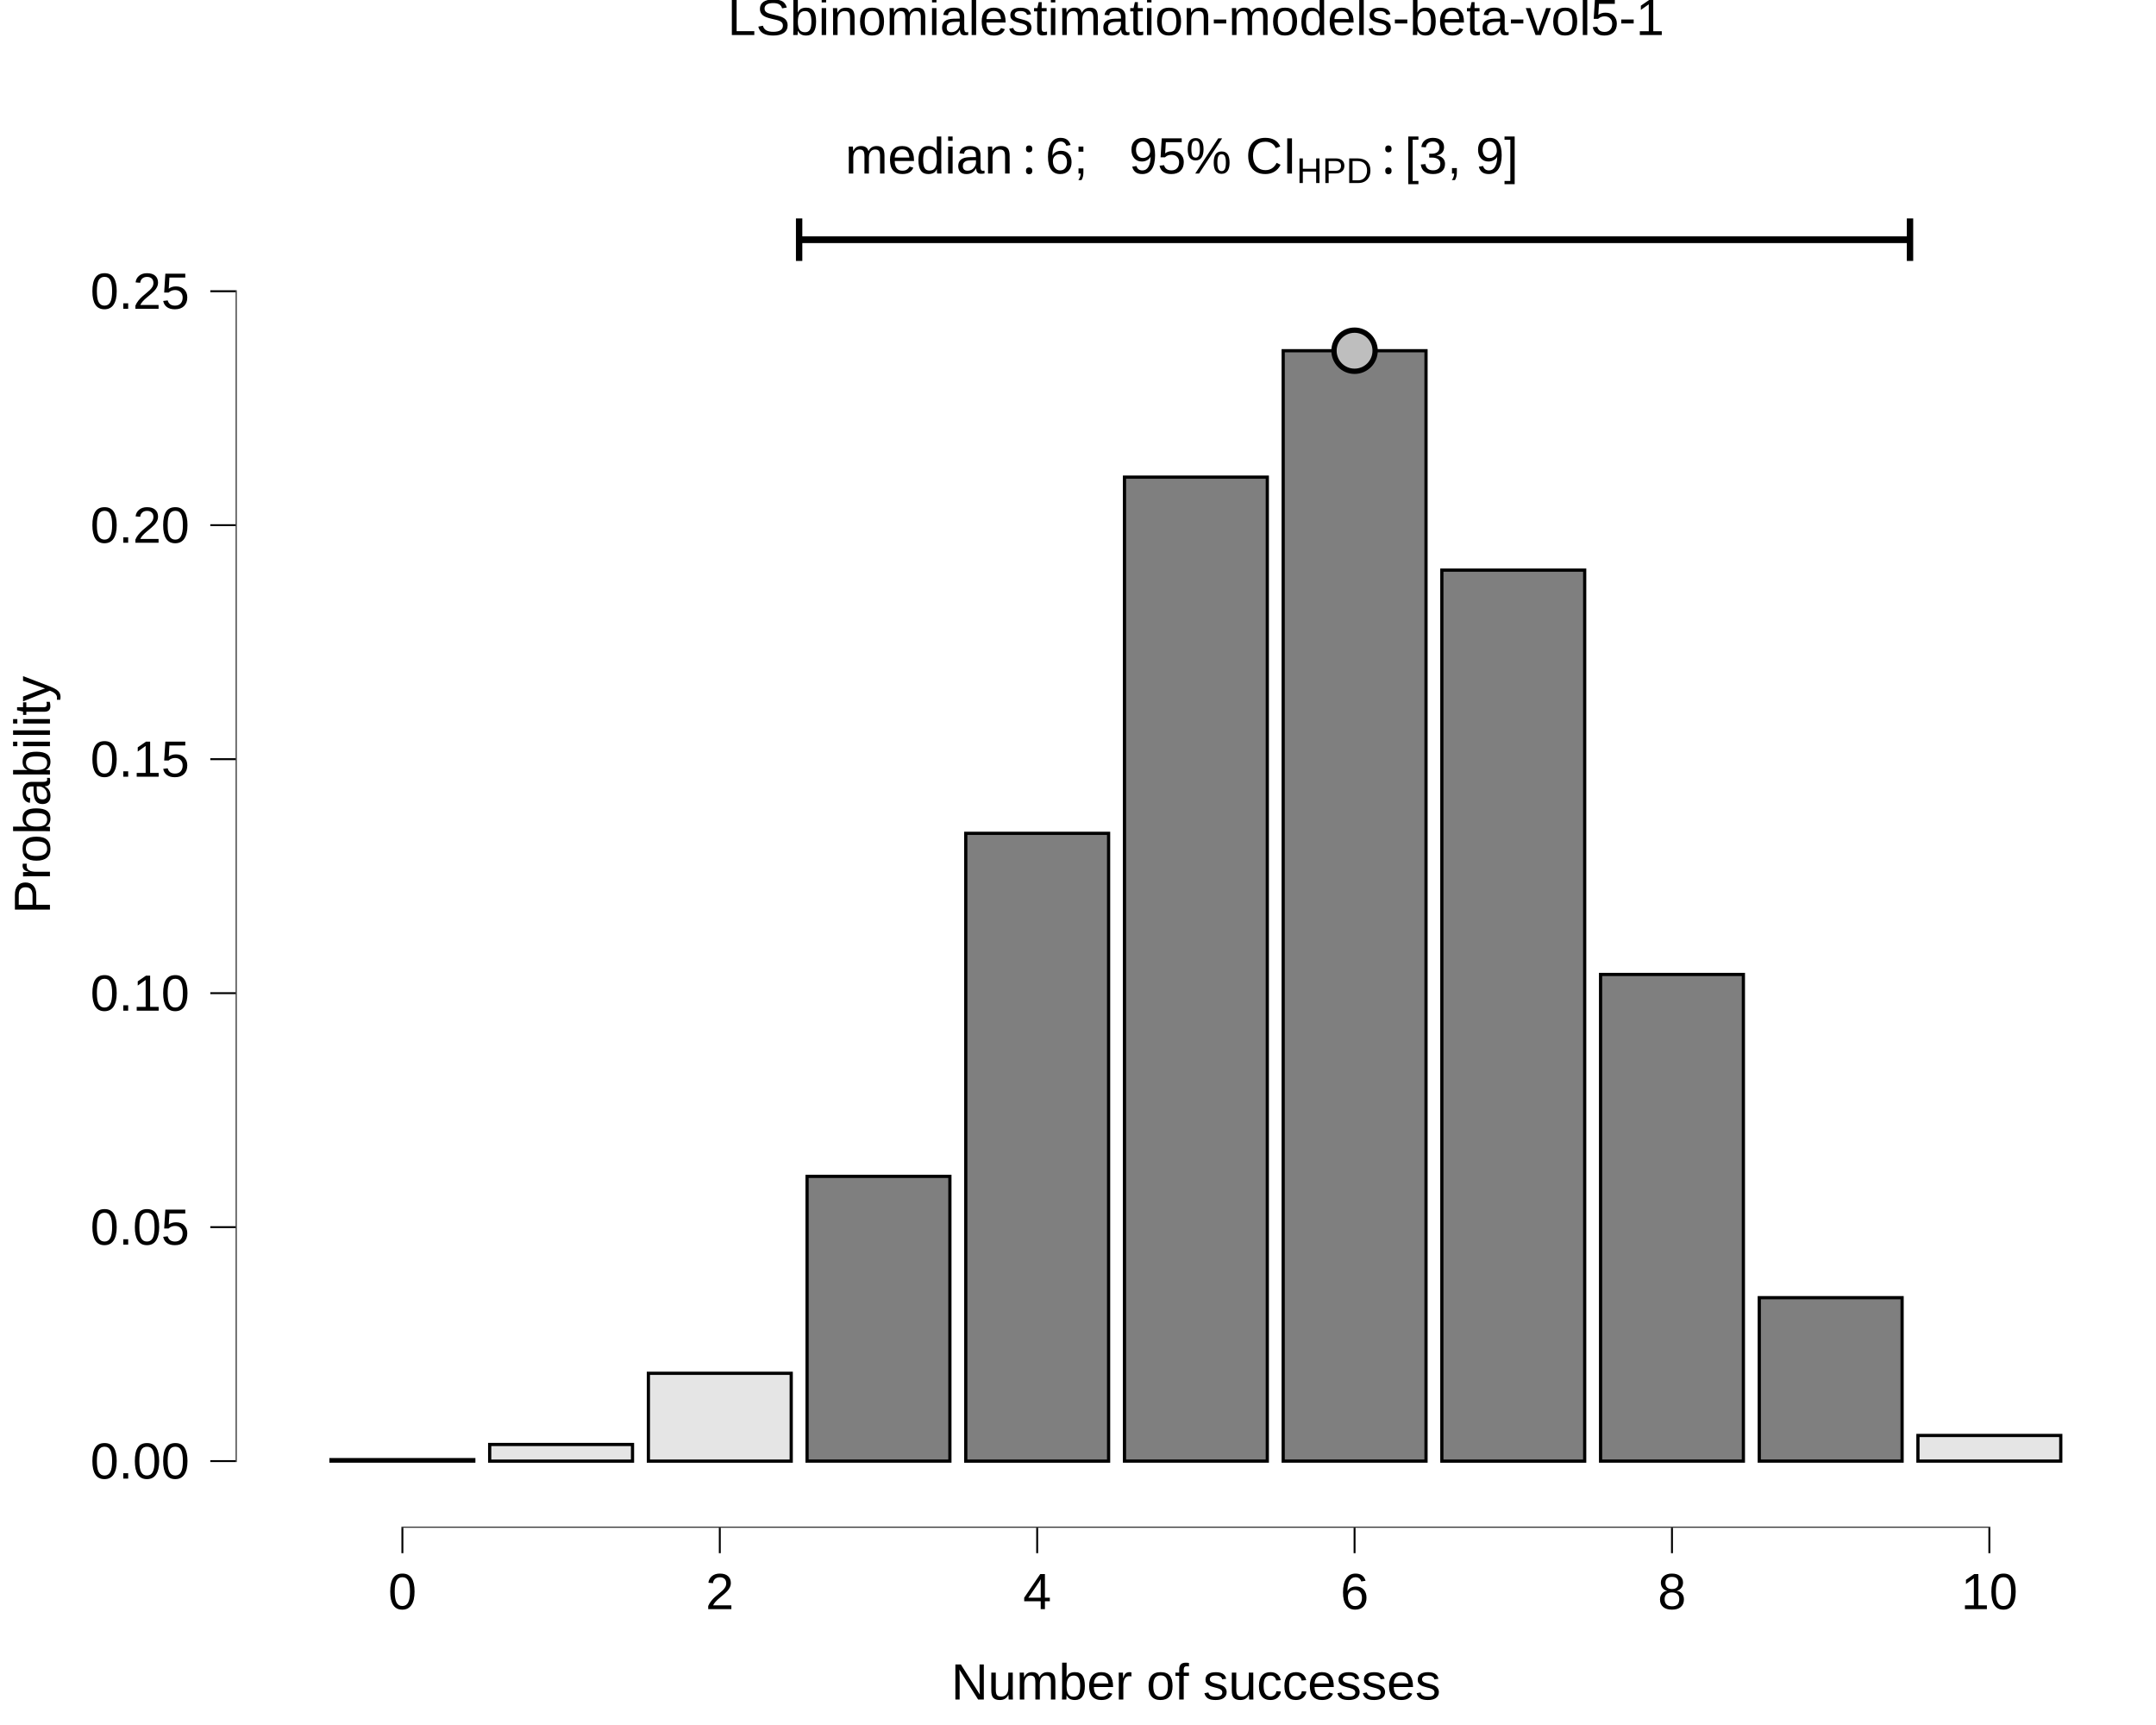
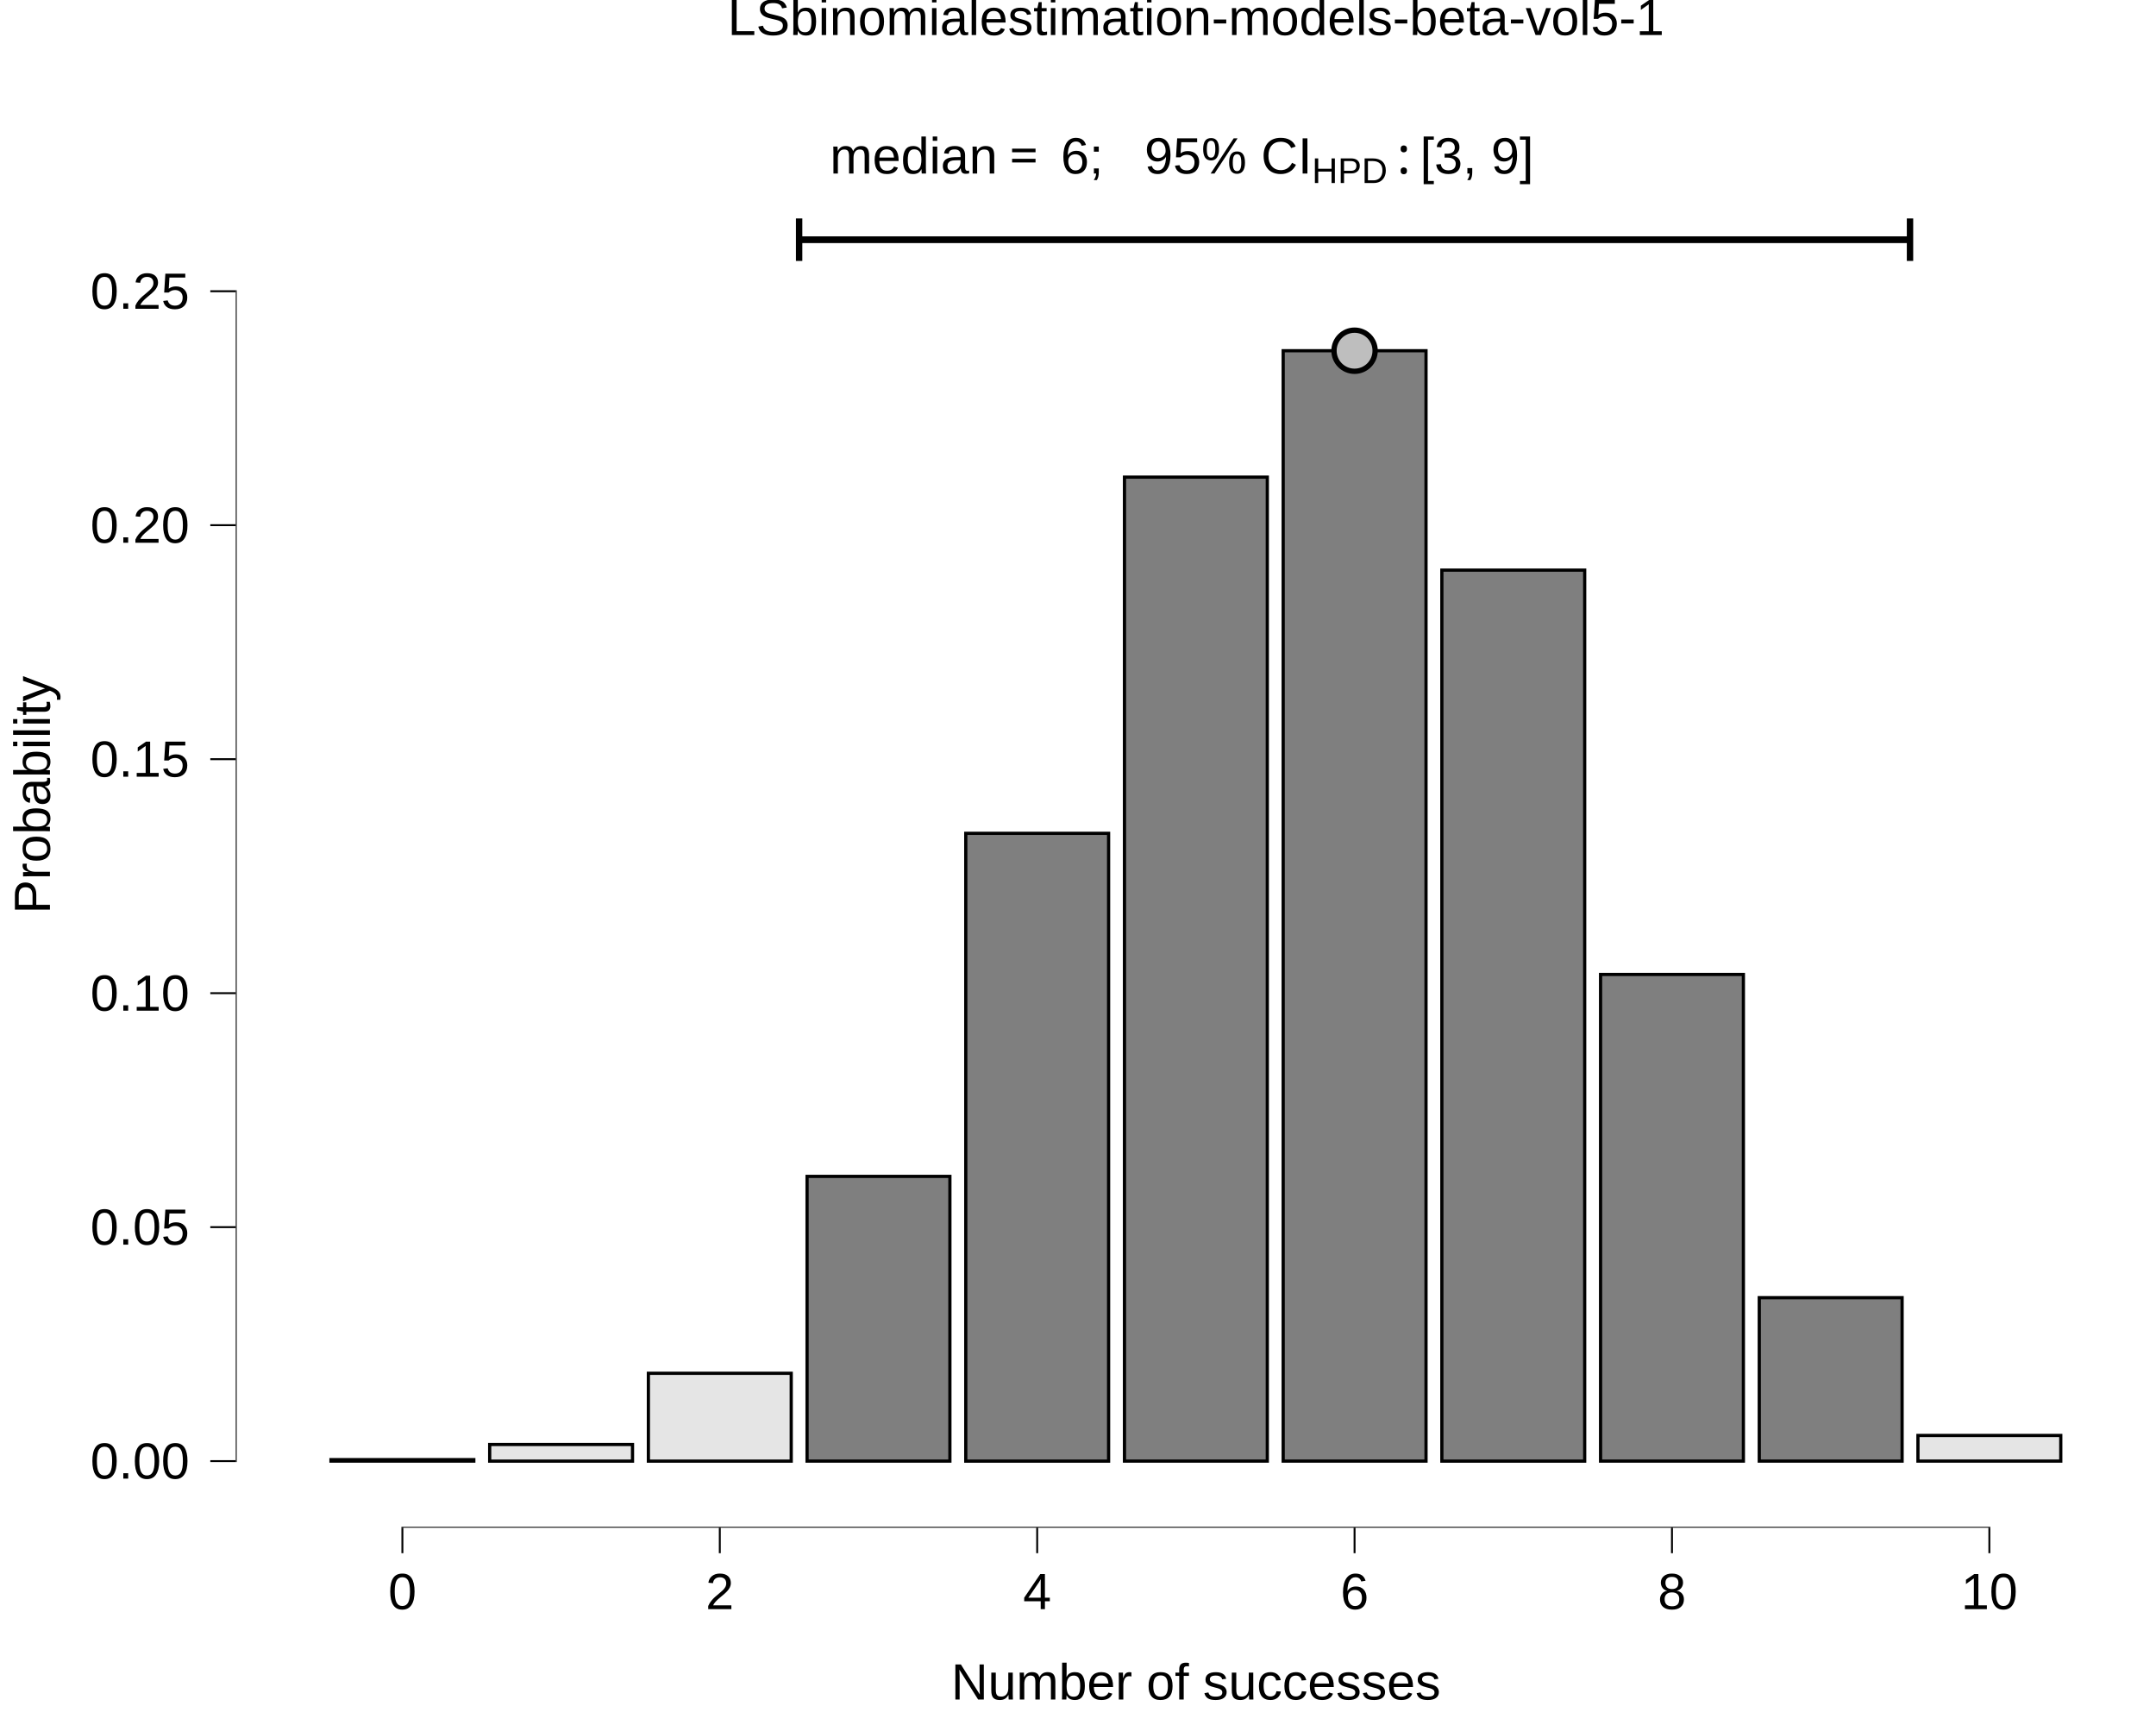
<svg xmlns="http://www.w3.org/2000/svg" viewBox="0 0 720.00 576.00">
  <defs>
    <style type="text/css">
    line, polyline, polygon, path, rect, circle {
      fill: none;
      stroke: #000000;
      stroke-linecap: round;
      stroke-linejoin: round;
      stroke-miterlimit: 10.00;
    }
  </style>
  </defs>
  <rect width="100%" height="100%" style="stroke: none; fill: #FFFFFF;" />
  <rect x="0.00" y="0.00" width="720.00" height="576.00" style="stroke-width: 10.67; stroke: none;" />
  <defs>
    <clipPath id="cpNzguNzN8NzIwLjAwfDUxMC4xM3wyMC43MQ==">
      <rect x="78.73" y="20.71" width="641.27" height="489.41" />
    </clipPath>
  </defs>
  <rect x="78.73" y="20.71" width="641.27" height="489.41" style="stroke-width: 10.67; stroke: none;" clip-path="url(#cpNzguNzN8NzIwLjAwfDUxMC4xM3wyMC43MQ==)" />
  <rect x="110.53" y="487.39" width="47.70" height="0.49" style="stroke-width: 1.07; stroke-linecap: square; stroke-linejoin: miter; fill: #E5E5E5;" clip-path="url(#cpNzguNzN8NzIwLjAwfDUxMC4xM3wyMC43MQ==)" />
  <rect x="163.53" y="482.33" width="47.70" height="5.56" style="stroke-width: 1.07; stroke-linecap: square; stroke-linejoin: miter; fill: #E5E5E5;" clip-path="url(#cpNzguNzN8NzIwLjAwfDUxMC4xM3wyMC43MQ==)" />
  <rect x="216.53" y="458.56" width="47.70" height="29.33" style="stroke-width: 1.07; stroke-linecap: square; stroke-linejoin: miter; fill: #E5E5E5;" clip-path="url(#cpNzguNzN8NzIwLjAwfDUxMC4xM3wyMC43MQ==)" />
  <rect x="269.52" y="392.81" width="47.70" height="95.07" style="stroke-width: 1.07; stroke-linecap: square; stroke-linejoin: miter; fill: #7F7F7F;" clip-path="url(#cpNzguNzN8NzIwLjAwfDUxMC4xM3wyMC43MQ==)" />
  <rect x="322.52" y="278.26" width="47.70" height="209.63" style="stroke-width: 1.07; stroke-linecap: square; stroke-linejoin: miter; fill: #7F7F7F;" clip-path="url(#cpNzguNzN8NzIwLjAwfDUxMC4xM3wyMC43MQ==)" />
  <rect x="375.52" y="159.32" width="47.70" height="328.56" style="stroke-width: 1.07; stroke-linecap: square; stroke-linejoin: miter; fill: #7F7F7F;" clip-path="url(#cpNzguNzN8NzIwLjAwfDUxMC4xM3wyMC43MQ==)" />
  <rect x="428.52" y="117.11" width="47.70" height="370.77" style="stroke-width: 1.07; stroke-linecap: square; stroke-linejoin: miter; fill: #7F7F7F;" clip-path="url(#cpNzguNzN8NzIwLjAwfDUxMC4xM3wyMC43MQ==)" />
  <rect x="481.51" y="190.37" width="47.70" height="297.52" style="stroke-width: 1.07; stroke-linecap: square; stroke-linejoin: miter; fill: #7F7F7F;" clip-path="url(#cpNzguNzN8NzIwLjAwfDUxMC4xM3wyMC43MQ==)" />
  <rect x="534.51" y="325.38" width="47.70" height="162.50" style="stroke-width: 1.07; stroke-linecap: square; stroke-linejoin: miter; fill: #7F7F7F;" clip-path="url(#cpNzguNzN8NzIwLjAwfDUxMC4xM3wyMC43MQ==)" />
  <rect x="587.51" y="433.31" width="47.70" height="54.57" style="stroke-width: 1.07; stroke-linecap: square; stroke-linejoin: miter; fill: #7F7F7F;" clip-path="url(#cpNzguNzN8NzIwLjAwfDUxMC4xM3wyMC43MQ==)" />
  <rect x="640.50" y="479.32" width="47.70" height="8.56" style="stroke-width: 1.07; stroke-linecap: square; stroke-linejoin: miter; fill: #E5E5E5;" clip-path="url(#cpNzguNzN8NzIwLjAwfDUxMC4xM3wyMC43MQ==)" />
  <line x1="266.87" y1="80.04" x2="637.85" y2="80.04" style="stroke-width: 2.13; stroke-linecap: butt;" clip-path="url(#cpNzguNzN8NzIwLjAwfDUxMC4xM3wyMC43MQ==)" />
  <polyline points="637.85,87.12 637.85,80.04 637.85,72.95 " style="stroke-width: 2.13; stroke-linecap: butt;" clip-path="url(#cpNzguNzN8NzIwLjAwfDUxMC4xM3wyMC43MQ==)" />
  <line x1="637.85" y1="80.04" x2="266.87" y2="80.04" style="stroke-width: 2.13; stroke-linecap: butt;" clip-path="url(#cpNzguNzN8NzIwLjAwfDUxMC4xM3wyMC43MQ==)" />
  <polyline points="266.87,72.95 266.87,80.04 266.87,87.12 " style="stroke-width: 2.13; stroke-linecap: butt;" clip-path="url(#cpNzguNzN8NzIwLjAwfDUxMC4xM3wyMC43MQ==)" />
  <g clip-path="url(#cpNzguNzN8NzIwLjAwfDUxMC4xM3wyMC43MQ==)">
-     <text x="282.28" y="57.95" style="font-size: 17.07px; font-family: Liberation Sans;" textLength="55.95px" lengthAdjust="spacingAndGlyphs">median</text>
+     <text x="277.14" y="57.95" style="font-size: 17.07px; font-family: Liberation Sans;" textLength="55.95px" lengthAdjust="spacingAndGlyphs">median</text>
  </g>
  <g clip-path="url(#cpNzguNzN8NzIwLjAwfDUxMC4xM3wyMC43MQ==)">
-     <text x="341.39" y="57.95" style="font-size: 17.07px; font-family: Symbola;" textLength="4.55px" lengthAdjust="spacingAndGlyphs">:</text>
+     <text x="337.04" y="57.95" style="font-size: 17.07px; font-family: Symbola;" textLength="13.25px" lengthAdjust="spacingAndGlyphs">=</text>
  </g>
  <g clip-path="url(#cpNzguNzN8NzIwLjAwfDUxMC4xM3wyMC43MQ==)">
-     <text x="349.10" y="57.95" style="font-size: 17.07px; font-family: Liberation Sans;" textLength="23.69px" lengthAdjust="spacingAndGlyphs"> 6; </text>
+     <text x="354.24" y="57.95" style="font-size: 17.07px; font-family: Liberation Sans;" textLength="23.69px" lengthAdjust="spacingAndGlyphs"> 6; </text>
  </g>
  <g clip-path="url(#cpNzguNzN8NzIwLjAwfDUxMC4xM3wyMC43MQ==)">
-     <text x="372.79" y="57.95" style="font-size: 17.07px; font-family: Symbola;" textLength="4.27px" lengthAdjust="spacingAndGlyphs"> </text>
+     <text x="377.93" y="57.95" style="font-size: 17.07px; font-family: Symbola;" textLength="4.27px" lengthAdjust="spacingAndGlyphs"> </text>
  </g>
  <g clip-path="url(#cpNzguNzN8NzIwLjAwfDUxMC4xM3wyMC43MQ==)">
-     <text x="377.05" y="57.95" style="font-size: 17.07px; font-family: Liberation Sans;" textLength="55.94px" lengthAdjust="spacingAndGlyphs">95% CI</text>
+     <text x="382.20" y="57.95" style="font-size: 17.07px; font-family: Liberation Sans;" textLength="55.94px" lengthAdjust="spacingAndGlyphs">95% CI</text>
  </g>
  <g clip-path="url(#cpNzguNzN8NzIwLjAwfDUxMC4xM3wyMC43MQ==)">
-     <text x="432.99" y="61.11" style="font-size: 11.95px; font-family: Liberation Sans;" textLength="25.22px" lengthAdjust="spacingAndGlyphs">HPD</text>
+     <text x="438.13" y="61.11" style="font-size: 11.95px; font-family: Liberation Sans;" textLength="25.22px" lengthAdjust="spacingAndGlyphs">HPD</text>
  </g>
  <g clip-path="url(#cpNzguNzN8NzIwLjAwfDUxMC4xM3wyMC43MQ==)">
-     <text x="461.37" y="57.95" style="font-size: 17.07px; font-family: Symbola;" textLength="4.55px" lengthAdjust="spacingAndGlyphs">:</text>
+     <text x="466.51" y="57.95" style="font-size: 17.07px; font-family: Symbola;" textLength="4.55px" lengthAdjust="spacingAndGlyphs">:</text>
  </g>
  <g clip-path="url(#cpNzguNzN8NzIwLjAwfDUxMC4xM3wyMC43MQ==)">
-     <text x="469.08" y="57.95" style="font-size: 17.07px; font-family: Liberation Sans;" textLength="47.38px" lengthAdjust="spacingAndGlyphs"> [3, 9] </text>
+     <text x="474.22" y="57.95" style="font-size: 17.07px; font-family: Liberation Sans;" textLength="47.38px" lengthAdjust="spacingAndGlyphs"> [3, 9] </text>
  </g>
  <circle cx="452.36" cy="117.11" r="5.15pt" style="stroke-width: 1.77; fill: #BEBEBE;" clip-path="url(#cpNzguNzN8NzIwLjAwfDUxMC4xM3wyMC43MQ==)" />
  <line x1="134.06" y1="510.13" x2="664.67" y2="510.13" style="stroke-width: 0.64; stroke-linecap: butt;" clip-path="url(#cpNzguNzN8NzIwLjAwfDUxMC4xM3wyMC43MQ==)" />
  <line x1="78.73" y1="488.20" x2="78.73" y2="96.93" style="stroke-width: 0.64; stroke-linecap: butt;" clip-path="url(#cpNzguNzN8NzIwLjAwfDUxMC4xM3wyMC43MQ==)" />
  <rect x="78.73" y="20.71" width="641.27" height="489.41" style="stroke-width: 0.00; stroke: none;" clip-path="url(#cpNzguNzN8NzIwLjAwfDUxMC4xM3wyMC43MQ==)" />
  <defs>
    <clipPath id="cpMC4wMHw3MjAuMDB8NTc2LjAwfDAuMDA=">
      <rect x="0.00" y="0.00" width="720.00" height="576.00" />
    </clipPath>
  </defs>
  <polyline points="78.73,510.13 78.73,20.71 " style="stroke-width: 0.00; stroke: none; stroke-linecap: butt;" clip-path="url(#cpMC4wMHw3MjAuMDB8NTc2LjAwfDAuMDA=)" />
  <g clip-path="url(#cpMC4wMHw3MjAuMDB8NTc2LjAwfDAuMDA=)">
    <text x="30.18" y="493.73" style="font-size: 17.00px; font-family: Liberation Sans;" textLength="33.08px" lengthAdjust="spacingAndGlyphs">0.00</text>
  </g>
  <g clip-path="url(#cpMC4wMHw3MjAuMDB8NTc2LjAwfDAuMDA=)">
    <text x="30.18" y="415.61" style="font-size: 17.00px; font-family: Liberation Sans;" textLength="33.08px" lengthAdjust="spacingAndGlyphs">0.05</text>
  </g>
  <g clip-path="url(#cpMC4wMHw3MjAuMDB8NTc2LjAwfDAuMDA=)">
    <text x="30.18" y="337.48" style="font-size: 17.00px; font-family: Liberation Sans;" textLength="33.08px" lengthAdjust="spacingAndGlyphs">0.10</text>
  </g>
  <g clip-path="url(#cpMC4wMHw3MjAuMDB8NTc2LjAwfDAuMDA=)">
    <text x="30.18" y="259.35" style="font-size: 17.00px; font-family: Liberation Sans;" textLength="33.08px" lengthAdjust="spacingAndGlyphs">0.15</text>
  </g>
  <g clip-path="url(#cpMC4wMHw3MjAuMDB8NTc2LjAwfDAuMDA=)">
    <text x="30.18" y="181.23" style="font-size: 17.00px; font-family: Liberation Sans;" textLength="33.08px" lengthAdjust="spacingAndGlyphs">0.20</text>
  </g>
  <g clip-path="url(#cpMC4wMHw3MjAuMDB8NTc2LjAwfDAuMDA=)">
    <text x="30.18" y="103.10" style="font-size: 17.00px; font-family: Liberation Sans;" textLength="33.08px" lengthAdjust="spacingAndGlyphs">0.25</text>
  </g>
  <polyline points="70.23,487.88 78.73,487.88 " style="stroke-width: 0.64; stroke-linecap: butt;" clip-path="url(#cpMC4wMHw3MjAuMDB8NTc2LjAwfDAuMDA=)" />
  <polyline points="70.23,409.76 78.73,409.76 " style="stroke-width: 0.64; stroke-linecap: butt;" clip-path="url(#cpMC4wMHw3MjAuMDB8NTc2LjAwfDAuMDA=)" />
  <polyline points="70.23,331.63 78.73,331.63 " style="stroke-width: 0.64; stroke-linecap: butt;" clip-path="url(#cpMC4wMHw3MjAuMDB8NTc2LjAwfDAuMDA=)" />
  <polyline points="70.23,253.50 78.73,253.50 " style="stroke-width: 0.64; stroke-linecap: butt;" clip-path="url(#cpMC4wMHw3MjAuMDB8NTc2LjAwfDAuMDA=)" />
  <polyline points="70.23,175.37 78.73,175.37 " style="stroke-width: 0.64; stroke-linecap: butt;" clip-path="url(#cpMC4wMHw3MjAuMDB8NTc2LjAwfDAuMDA=)" />
  <polyline points="70.23,97.25 78.73,97.25 " style="stroke-width: 0.64; stroke-linecap: butt;" clip-path="url(#cpMC4wMHw3MjAuMDB8NTc2LjAwfDAuMDA=)" />
  <polyline points="78.73,510.13 720.00,510.13 " style="stroke-width: 0.00; stroke: none; stroke-linecap: butt;" clip-path="url(#cpMC4wMHw3MjAuMDB8NTc2LjAwfDAuMDA=)" />
  <polyline points="134.38,518.63 134.38,510.13 " style="stroke-width: 0.64; stroke-linecap: butt;" clip-path="url(#cpMC4wMHw3MjAuMDB8NTc2LjAwfDAuMDA=)" />
  <polyline points="240.38,518.63 240.38,510.13 " style="stroke-width: 0.64; stroke-linecap: butt;" clip-path="url(#cpMC4wMHw3MjAuMDB8NTc2LjAwfDAuMDA=)" />
  <polyline points="346.37,518.63 346.37,510.13 " style="stroke-width: 0.64; stroke-linecap: butt;" clip-path="url(#cpMC4wMHw3MjAuMDB8NTc2LjAwfDAuMDA=)" />
  <polyline points="452.36,518.63 452.36,510.13 " style="stroke-width: 0.64; stroke-linecap: butt;" clip-path="url(#cpMC4wMHw3MjAuMDB8NTc2LjAwfDAuMDA=)" />
  <polyline points="558.36,518.63 558.36,510.13 " style="stroke-width: 0.64; stroke-linecap: butt;" clip-path="url(#cpMC4wMHw3MjAuMDB8NTc2LjAwfDAuMDA=)" />
  <polyline points="664.35,518.63 664.35,510.13 " style="stroke-width: 0.64; stroke-linecap: butt;" clip-path="url(#cpMC4wMHw3MjAuMDB8NTc2LjAwfDAuMDA=)" />
  <g clip-path="url(#cpMC4wMHw3MjAuMDB8NTc2LjAwfDAuMDA=)">
    <text x="129.65" y="537.31" style="font-size: 17.00px; font-family: Liberation Sans;" textLength="9.45px" lengthAdjust="spacingAndGlyphs">0</text>
  </g>
  <g clip-path="url(#cpMC4wMHw3MjAuMDB8NTc2LjAwfDAuMDA=)">
    <text x="235.65" y="537.31" style="font-size: 17.00px; font-family: Liberation Sans;" textLength="9.45px" lengthAdjust="spacingAndGlyphs">2</text>
  </g>
  <g clip-path="url(#cpMC4wMHw3MjAuMDB8NTc2LjAwfDAuMDA=)">
    <text x="341.64" y="537.31" style="font-size: 17.00px; font-family: Liberation Sans;" textLength="9.45px" lengthAdjust="spacingAndGlyphs">4</text>
  </g>
  <g clip-path="url(#cpMC4wMHw3MjAuMDB8NTc2LjAwfDAuMDA=)">
    <text x="447.64" y="537.31" style="font-size: 17.00px; font-family: Liberation Sans;" textLength="9.45px" lengthAdjust="spacingAndGlyphs">6</text>
  </g>
  <g clip-path="url(#cpMC4wMHw3MjAuMDB8NTc2LjAwfDAuMDA=)">
    <text x="553.63" y="537.31" style="font-size: 17.00px; font-family: Liberation Sans;" textLength="9.45px" lengthAdjust="spacingAndGlyphs">8</text>
  </g>
  <g clip-path="url(#cpMC4wMHw3MjAuMDB8NTc2LjAwfDAuMDA=)">
    <text x="654.90" y="537.31" style="font-size: 17.00px; font-family: Liberation Sans;" textLength="18.91px" lengthAdjust="spacingAndGlyphs">10</text>
  </g>
  <g clip-path="url(#cpMC4wMHw3MjAuMDB8NTc2LjAwfDAuMDA=)">
    <text x="317.66" y="567.49" style="font-size: 17.00px; font-family: Liberation Sans;" textLength="163.42px" lengthAdjust="spacingAndGlyphs">Number of successes</text>
  </g>
  <g clip-path="url(#cpMC4wMHw3MjAuMDB8NTc2LjAwfDAuMDA=)">
    <text transform="translate(16.68,305.11) rotate(-90)" style="font-size: 17.00px; font-family: Liberation Sans;" textLength="79.38px" lengthAdjust="spacingAndGlyphs">Probability</text>
  </g>
  <g clip-path="url(#cpMC4wMHw3MjAuMDB8NTc2LjAwfDAuMDA=)">
    <text x="243.01" y="11.70" style="font-size: 17.00px; font-family: Liberation Sans;" textLength="312.72px" lengthAdjust="spacingAndGlyphs">LSbinomialestimation-models-beta-vol5-1</text>
  </g>
</svg>
